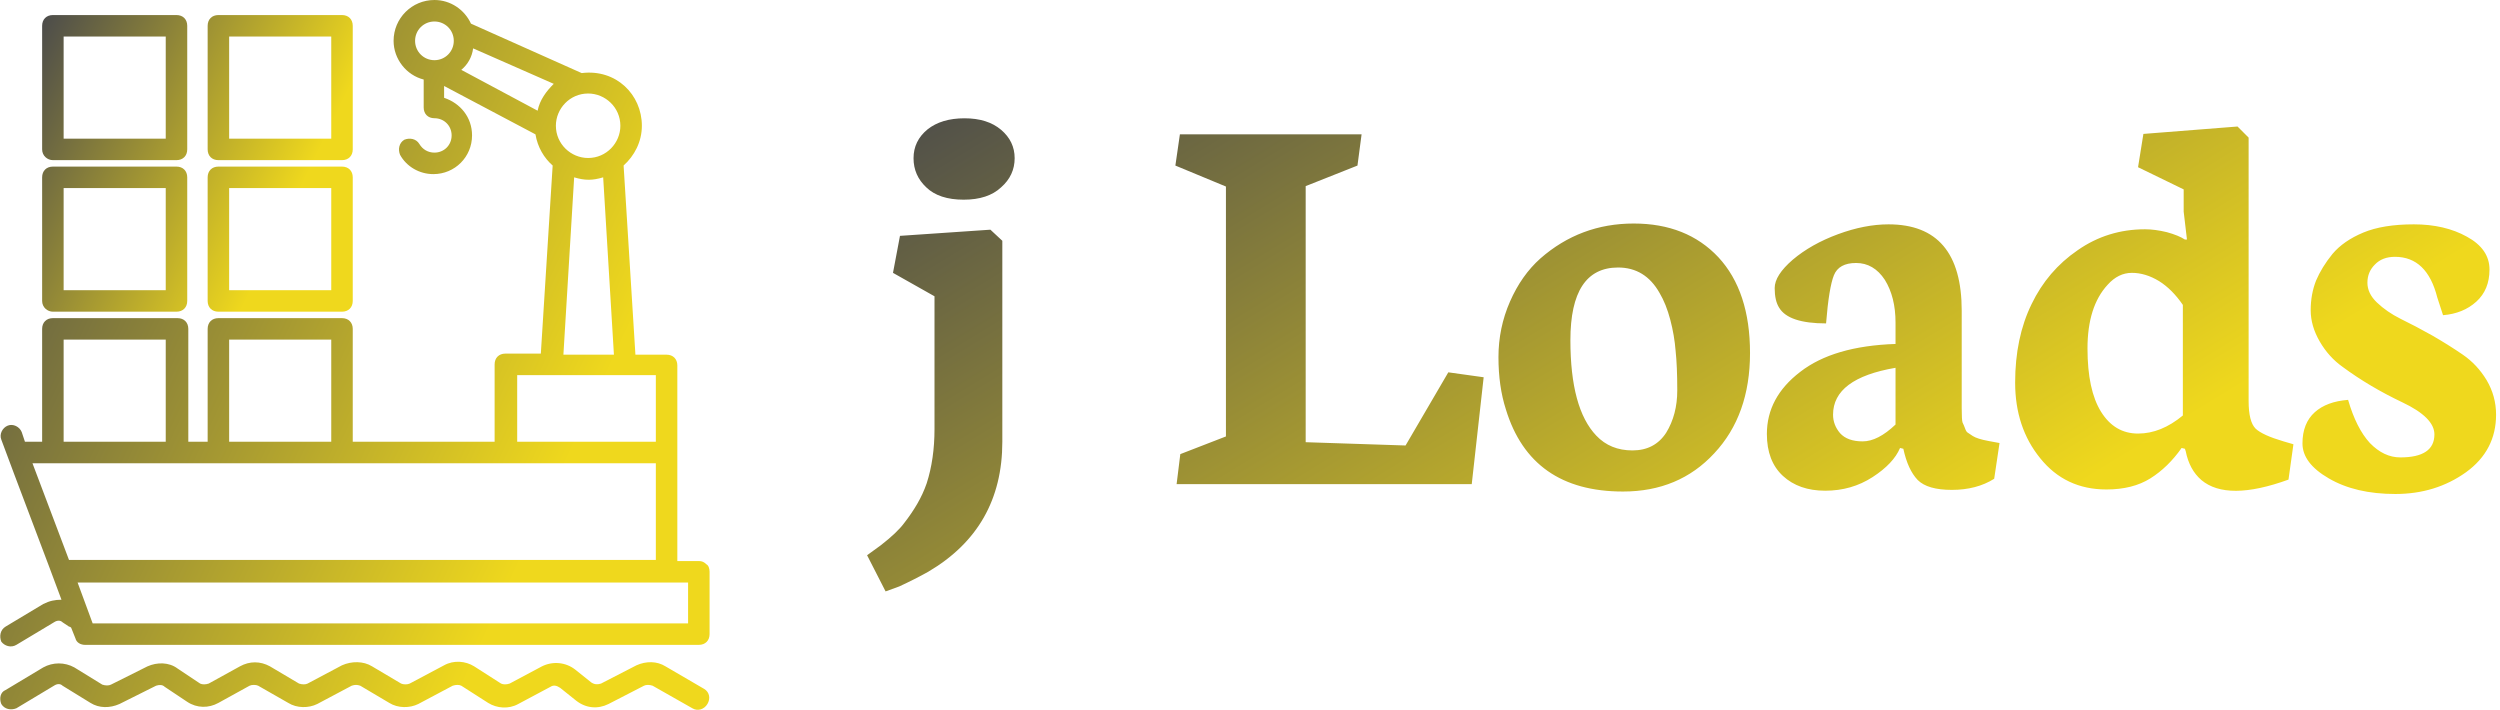
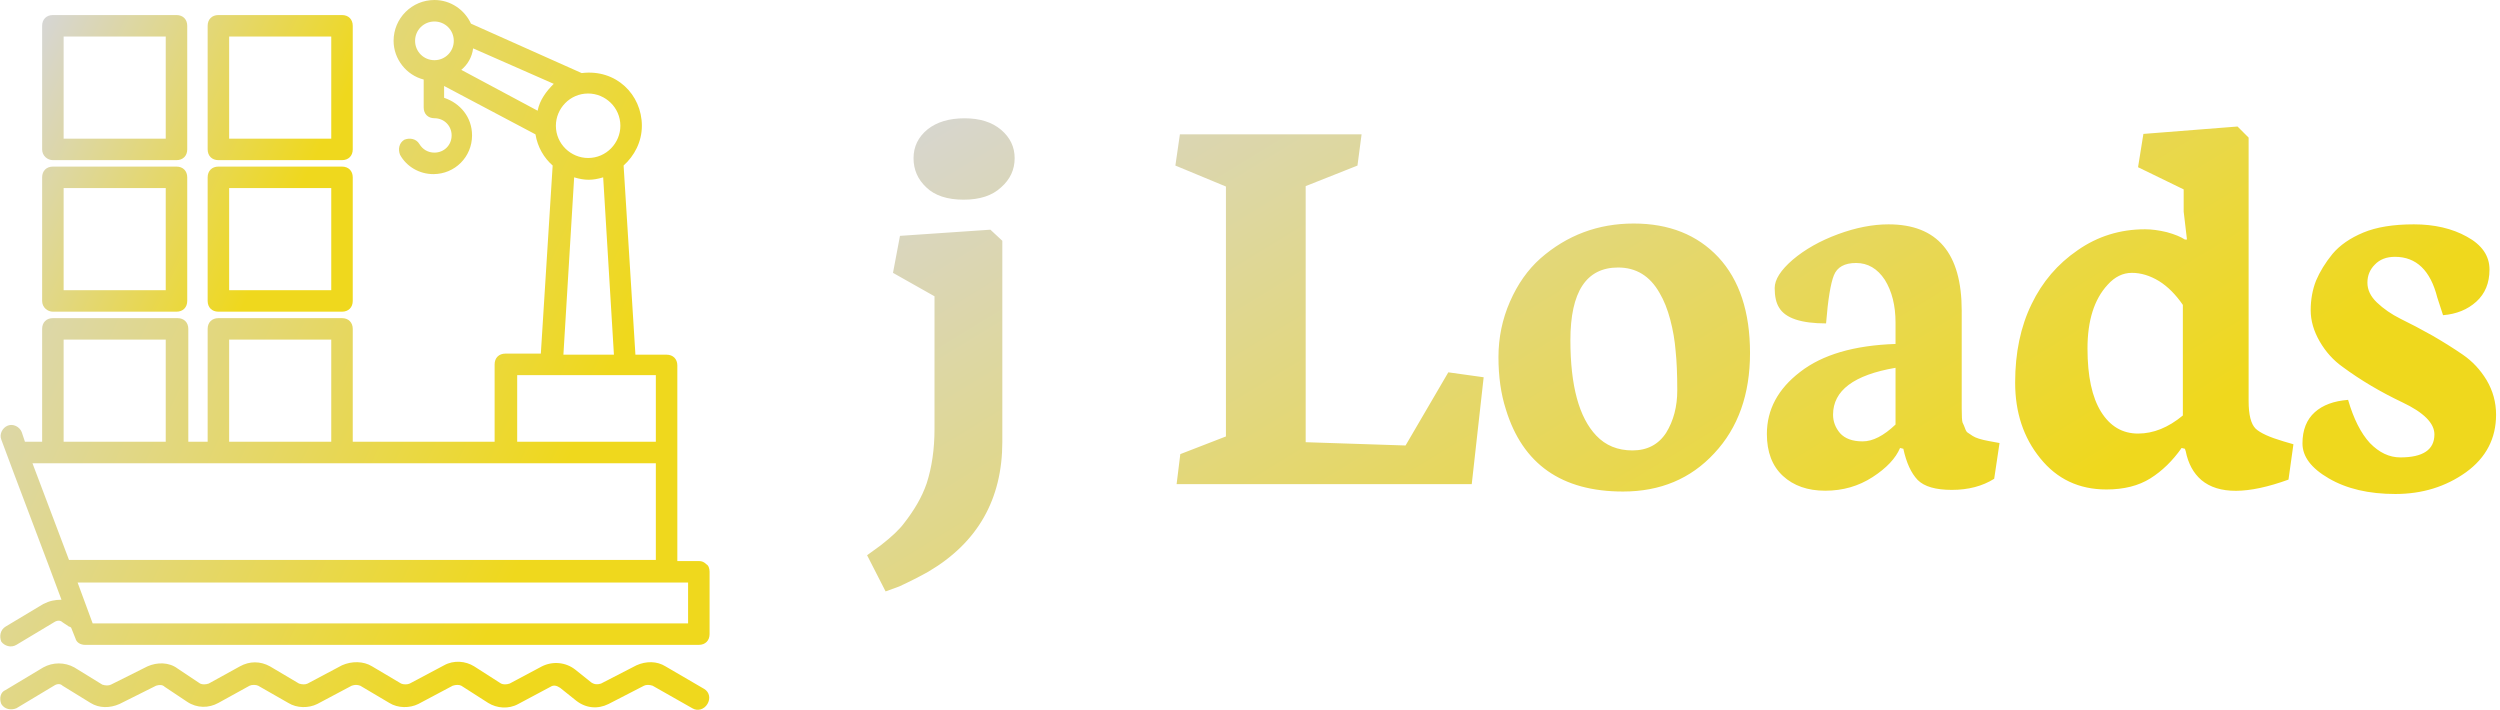
<svg xmlns="http://www.w3.org/2000/svg" data-v-423bf9ae="" viewBox="0 0 317 90" class="iconLeft">
  <defs data-v-423bf9ae="">
-     <linearGradient data-v-423bf9ae="" gradientTransform="rotate(25)" id="fe0e0e32-5bee-4ce4-924a-b2eb3a153081" x1="0%" y1="0%" x2="100%" y2="0%">
-       <stop data-v-423bf9ae="" offset="0%" style="stop-color: rgb(75, 75, 75); stop-opacity: 1;" />
+     <linearGradient data-v-423bf9ae="" gradientTransform="rotate(25)" id="bb971bbe-6bba-445e-9458-5d9401361479" x1="0%" y1="0%" x2="100%" y2="0%">
+       <stop data-v-423bf9ae="" offset="0%" style="stop-color: rgb(214, 214, 214); stop-opacity: 1;" />
      <stop data-v-423bf9ae="" offset="100%" style="stop-color: rgb(239, 216, 29); stop-opacity: 1;" />
    </linearGradient>
  </defs>
-   <g data-v-423bf9ae="" id="c4b23658-5f3c-4722-8164-efcfb1c2c1a9" fill="url(#fe0e0e32-5bee-4ce4-924a-b2eb3a153081)" transform="matrix(5.21208,0,0,5.21208,110.5726,-13.66644)">
+   <g data-v-423bf9ae="" id="6b3f4b78-3833-446f-be6a-c0dfe9ea6cc5" fill="url(#bb971bbe-6bba-445e-9458-5d9401361479)" transform="matrix(5.21208,0,0,5.21208,110.5726,-13.66644)">
    <path d="M2.23 7.48L2.23 7.48L2.23 7.48Q1.63 7.48 1.32 7.18L1.32 7.18L1.32 7.18Q1.01 6.89 1.01 6.47L1.01 6.47L1.01 6.47Q1.01 6.05 1.35 5.77L1.35 5.77L1.35 5.77Q1.69 5.50 2.25 5.50L2.25 5.50L2.25 5.50Q2.81 5.50 3.14 5.78L3.14 5.78L3.14 5.78Q3.47 6.06 3.47 6.47L3.47 6.47L3.47 6.47Q3.47 6.89 3.14 7.18L3.14 7.18L3.14 7.18Q2.82 7.48 2.23 7.48ZM0.33 17.01L-0.12 16.13L0.21 15.89L0.21 15.89Q0.61 15.58 0.78 15.35L0.78 15.35L0.78 15.35Q0.96 15.12 1.10 14.88L1.10 14.88L1.10 14.88Q1.24 14.64 1.33 14.38L1.33 14.38L1.33 14.38Q1.52 13.79 1.52 13.06L1.52 13.06L1.52 9.83L0.51 9.26L0.68 8.36L2.88 8.21L3.17 8.48L3.17 13.37L3.17 13.37Q3.17 15.47 1.37 16.53L1.37 16.53L1.37 16.53Q1.05 16.71 0.66 16.89L0.66 16.89L0.33 17.01ZM14.59 14.40L7.41 14.40L7.50 13.67L8.61 13.24L8.61 7.16L7.38 6.65L7.49 5.89L11.91 5.89L11.81 6.65L10.55 7.15L10.55 13.38L12.98 13.46L14.02 11.68L14.88 11.80L14.59 14.40ZM18.15 9.13L18.15 9.13L18.15 9.13Q16.99 9.13 16.99 10.90L16.99 10.90L16.99 10.90Q16.99 12.56 17.62 13.22L17.62 13.22L17.62 13.22Q17.96 13.58 18.50 13.58L18.50 13.58L18.50 13.58Q19.04 13.58 19.32 13.15L19.32 13.15L19.32 13.15Q19.59 12.71 19.59 12.12L19.59 12.12L19.59 12.12Q19.59 11.53 19.55 11.16L19.55 11.16L19.55 11.16Q19.52 10.78 19.42 10.40L19.42 10.40L19.42 10.40Q19.32 10.02 19.16 9.75L19.16 9.75L19.16 9.75Q18.81 9.13 18.15 9.13ZM15.42 12.58L15.42 12.58L15.42 12.58Q15.24 12.02 15.24 11.31L15.24 11.31L15.24 11.31Q15.24 10.60 15.52 9.96L15.52 9.96L15.52 9.96Q15.80 9.32 16.26 8.91L16.26 8.91L16.26 8.91Q17.23 8.06 18.53 8.06L18.53 8.06L18.53 8.06Q19.82 8.06 20.59 8.88L20.59 8.88L20.59 8.88Q21.36 9.71 21.36 11.21L21.36 11.21L21.36 11.21Q21.36 12.72 20.49 13.65L20.49 13.65L20.49 13.65Q19.63 14.58 18.27 14.58L18.27 14.58L18.27 14.58Q16.03 14.58 15.42 12.58ZM23.38 12.71L23.38 12.71L23.38 12.71Q23.38 12.96 23.55 13.16L23.55 13.16L23.55 13.16Q23.73 13.36 24.10 13.36L24.10 13.36L24.10 13.36Q24.47 13.36 24.90 12.95L24.90 12.95L24.90 11.57L24.90 11.57Q23.38 11.83 23.38 12.71ZM21.77 13.18L21.77 13.18L21.77 13.18Q21.77 12.29 22.58 11.67L22.58 11.67L22.58 11.67Q23.39 11.04 24.90 10.99L24.90 10.99L24.90 10.47L24.90 10.47Q24.90 9.85 24.64 9.43L24.64 9.43L24.64 9.43Q24.37 9.02 23.94 9.02L23.94 9.02L23.94 9.02Q23.52 9.02 23.40 9.32L23.40 9.32L23.40 9.32Q23.28 9.62 23.21 10.49L23.21 10.49L23.21 10.49Q22.30 10.49 22.07 10.11L22.07 10.11L22.07 10.11Q21.96 9.94 21.96 9.63L21.96 9.63L21.96 9.63Q21.96 9.32 22.40 8.94L22.40 8.94L22.40 8.94Q22.85 8.56 23.50 8.32L23.50 8.32L23.50 8.32Q24.15 8.08 24.73 8.08L24.73 8.08L24.73 8.08Q26.51 8.08 26.51 10.18L26.51 10.18L26.51 12.56L26.51 12.56Q26.51 12.84 26.53 12.90L26.53 12.90L26.53 12.90Q26.56 12.96 26.59 13.04L26.59 13.04L26.59 13.04Q26.62 13.13 26.66 13.15L26.66 13.15L26.66 13.15Q26.71 13.18 26.78 13.23L26.78 13.23L26.78 13.23Q26.89 13.30 27.16 13.35L27.16 13.35L27.43 13.40L27.30 14.27L27.30 14.27Q26.87 14.54 26.27 14.54L26.27 14.54L26.27 14.54Q25.68 14.54 25.44 14.30L25.44 14.30L25.44 14.30Q25.20 14.05 25.09 13.54L25.09 13.54L25.01 13.52L25.01 13.52Q24.85 13.90 24.34 14.23L24.34 14.23L24.34 14.23Q23.83 14.56 23.19 14.56L23.19 14.56L23.19 14.56Q22.55 14.56 22.16 14.20L22.16 14.20L22.16 14.20Q21.77 13.84 21.77 13.18ZM29.57 11.10L29.57 11.10L29.57 11.10Q29.57 12.11 29.90 12.64L29.90 12.64L29.90 12.64Q30.23 13.17 30.80 13.17L30.80 13.17L30.80 13.17Q31.36 13.17 31.89 12.73L31.89 12.73L31.89 10.04L31.89 10.04Q31.63 9.66 31.31 9.46L31.31 9.46L31.31 9.46Q30.98 9.26 30.65 9.26L30.65 9.26L30.65 9.26Q30.32 9.26 30.06 9.55L30.06 9.55L30.06 9.55Q29.57 10.08 29.57 11.10ZM30.03 14.53L30.03 14.53Q29.03 14.53 28.42 13.77L28.42 13.77L28.42 13.77Q27.81 13.02 27.81 11.93L27.81 11.93L27.81 11.93Q27.81 10.84 28.21 10.02L28.21 10.02L28.21 10.02Q28.60 9.21 29.33 8.71L29.33 8.71L29.33 8.71Q30.06 8.20 30.97 8.20L30.97 8.20L30.97 8.20Q31.21 8.20 31.50 8.27L31.50 8.27L31.50 8.27Q31.79 8.35 31.94 8.45L31.94 8.45L31.99 8.45L31.91 7.77L31.91 7.23L30.80 6.69L30.93 5.88L33.22 5.70L33.49 5.97L33.49 12.38L33.49 12.38Q33.49 12.88 33.66 13.05L33.66 13.05L33.66 13.05Q33.83 13.21 34.34 13.36L34.34 13.36L34.58 13.43L34.46 14.29L34.46 14.29Q32.97 14.83 32.34 14.30L32.34 14.30L32.34 14.30Q32.05 14.05 31.96 13.60L31.96 13.60L31.94 13.54L31.86 13.52L31.86 13.52Q31.53 13.99 31.10 14.26L31.10 14.26L31.10 14.26Q30.67 14.53 30.03 14.53L30.03 14.53ZM37.06 14.64L37.06 14.64L37.06 14.64Q36.09 14.64 35.44 14.26L35.44 14.26L35.44 14.26Q34.80 13.89 34.80 13.41L34.80 13.41L34.80 13.41Q34.80 12.92 35.10 12.65L35.10 12.65L35.10 12.65Q35.39 12.39 35.91 12.35L35.91 12.35L35.91 12.35Q36.11 13.04 36.44 13.40L36.44 13.40L36.44 13.40Q36.78 13.75 37.18 13.75L37.18 13.75L37.18 13.75Q38.01 13.75 38.01 13.19L38.01 13.19L38.01 13.19Q38.01 12.78 37.23 12.41L37.23 12.41L37.23 12.41Q36.43 12.03 35.78 11.55L35.78 11.55L35.78 11.55Q35.44 11.31 35.22 10.93L35.22 10.93L35.22 10.93Q35 10.55 35 10.17L35 10.17L35 10.17Q35 9.78 35.13 9.45L35.13 9.45L35.13 9.45Q35.27 9.12 35.53 8.80L35.53 8.80L35.53 8.80Q35.80 8.48 36.28 8.28L36.28 8.28L36.28 8.28Q36.76 8.08 37.51 8.08L37.51 8.08L37.51 8.08Q38.26 8.08 38.80 8.38L38.80 8.38L38.80 8.38Q39.35 8.68 39.35 9.18L39.35 9.18L39.35 9.18Q39.35 9.67 39.03 9.96L39.03 9.96L39.03 9.96Q38.71 10.25 38.22 10.29L38.22 10.29L38.08 9.86L38.08 9.86Q37.83 8.87 37.05 8.87L37.05 8.87L37.05 8.87Q36.74 8.87 36.56 9.06L36.56 9.06L36.56 9.06Q36.38 9.24 36.38 9.50L36.38 9.50L36.38 9.50Q36.38 9.76 36.61 9.98L36.61 9.98L36.61 9.98Q36.85 10.21 37.19 10.38L37.19 10.38L37.19 10.38Q37.54 10.55 37.95 10.78L37.95 10.78L37.95 10.78Q38.35 11.01 38.70 11.25L38.70 11.25L38.70 11.25Q39.05 11.49 39.28 11.87L39.28 11.87L39.28 11.87Q39.51 12.26 39.51 12.71L39.51 12.71L39.51 12.71Q39.51 13.58 38.78 14.11L38.78 14.11L38.78 14.11Q38.04 14.64 37.06 14.64Z" />
  </g>
  <defs data-v-423bf9ae="">
-     <linearGradient data-v-423bf9ae="" gradientTransform="rotate(25)" id="cf69f7e7-8f59-40af-a85b-ed68d5f09498" x1="0%" y1="0%" x2="100%" y2="0%">
-       <stop data-v-423bf9ae="" offset="0%" style="stop-color: rgb(75, 75, 75); stop-opacity: 1;" />
+     <linearGradient data-v-423bf9ae="" gradientTransform="rotate(25)" id="ac6dcfc9-d9a8-4c7a-9c78-c55dea4e2c23" x1="0%" y1="0%" x2="100%" y2="0%">
+       <stop data-v-423bf9ae="" offset="0%" style="stop-color: rgb(214, 214, 214); stop-opacity: 1;" />
      <stop data-v-423bf9ae="" offset="100%" style="stop-color: rgb(239, 216, 29); stop-opacity: 1;" />
    </linearGradient>
  </defs>
-   <g data-v-423bf9ae="" id="dfc3607c-36e8-4fb2-adbc-e3e4f38a9476" transform="matrix(1.36283,0,0,1.36283,0.02786093,-0.000001315493)" stroke="none" fill="url(#cf69f7e7-8f59-40af-a85b-ed68d5f09498)">
+   <g data-v-423bf9ae="" id="e9724a3c-9a15-4c1d-ad0b-e64046f998d6" transform="matrix(1.36283,0,0,1.36283,0.02786093,-0.000001315493)" stroke="none" fill="url(#ac6dcfc9-d9a8-4c7a-9c78-c55dea4e2c23)">
    <path d="M65.7 52.5c-.2-.2-.4-.3-.7-.3h-2V34c0-.6-.4-1-1-1h-2.9L58 15.4c1-.9 1.7-2.2 1.7-3.7 0-2.9-2.4-5.3-5.6-4.9L43.8 2.2C43.2.9 41.9 0 40.4 0c-2.1 0-3.8 1.7-3.8 3.8 0 1.7 1.2 3.2 2.8 3.6V10c0 .6.4 1 1 1 .9 0 1.6.7 1.6 1.6 0 .9-.7 1.6-1.6 1.6-.6 0-1.1-.3-1.4-.8-.3-.5-.9-.6-1.4-.4-.5.3-.6.9-.4 1.4.6 1.1 1.8 1.8 3.1 1.8 2 0 3.6-1.6 3.6-3.6 0-1.7-1.1-3-2.6-3.5V8l8.5 4.5c.2 1.2.8 2.2 1.6 2.9l-1.1 17.5H47c-.6 0-1 .4-1 1v7.2H32.8V30.6c0-.6-.4-1-1-1H20.3c-.6 0-1 .4-1 1v10.5h-1.8V30.6c0-.6-.4-1-1-1H4.9c-.6 0-1 .4-1 1v10.5H2.3l-.3-.9c-.2-.5-.8-.8-1.3-.6-.5.2-.8.8-.6 1.3 1.1 3 4.5 11.9 5.6 14.9-.6 0-1.1.1-1.7.4L.5 58.3c-.5.3-.6.9-.4 1.4.3.4.9.6 1.4.3L5 57.9c.3-.2.6-.2.8 0l.6.4s.1 0 .2.1l.4 1c.1.4.5.6.9.6H65c.6 0 1-.4 1-1v-5.8c0-.3-.1-.6-.3-.7zm-8-40.8c0 1.6-1.3 3-3 3-1.6 0-3-1.3-3-3 0-1.6 1.3-3 3-3 1.6 0 3 1.3 3 3zM50 10.3l-7.1-3.8c.6-.5 1-1.2 1.1-2l7.5 3.3c-.7.7-1.3 1.5-1.5 2.5zM38.6 3.8c0-1 .8-1.8 1.8-1.8s1.8.8 1.8 1.8-.8 1.8-1.8 1.8-1.8-.8-1.8-1.8zm14.8 12.7c1 .3 1.7.3 2.7 0l1 16.5h-4.7l1-16.5zm-5.3 18.4H61v6.2H48.1v-6.2zm-26.8-3.3h9.5v9.5h-9.5v-9.5zm-15.4 0h9.5v9.5H5.9v-9.5zM61 43.1v9H6.4l-3.4-9h58zM64 58H8.6l-1.4-3.8H64V58zM65.5 64.1L61.9 62c-.8-.5-1.8-.5-2.7-.1l-3.3 1.7c-.3.1-.6.1-.9-.1l-1.5-1.2c-.9-.7-2.1-.8-3.1-.3l-3 1.6c-.3.1-.6.1-.8 0L44.1 62c-.8-.5-1.9-.6-2.8-.1l-3.2 1.7c-.2.1-.6.1-.8 0L34.6 62c-.8-.5-1.9-.5-2.8-.1l-3.2 1.7c-.2.1-.5.1-.8 0L25.1 62c-.9-.5-1.9-.5-2.8 0l-2.9 1.6c-.3.1-.6.1-.8 0l-2.1-1.4c-.8-.6-1.9-.6-2.8-.2l-3.4 1.7c-.2.1-.5.1-.8 0l-2.6-1.6c-.9-.5-2-.5-2.9 0L.5 64.2c-.5.2-.6.8-.4 1.3.3.5.9.6 1.4.4L5 63.8c.3-.2.6-.2.8 0l2.6 1.6c.8.5 1.8.5 2.7.1l3.4-1.7c.3-.1.6-.1.8.1l2.1 1.4c.9.6 2 .6 2.9.1l2.9-1.6c.2-.1.6-.1.8 0l2.8 1.6c.8.5 1.9.5 2.7.1l3.2-1.7c.3-.1.5-.1.8 0l2.7 1.6c.8.5 1.9.5 2.7.1l3.2-1.7c.3-.1.6-.1.8 0l2.5 1.6c.8.5 1.9.6 2.8.1l3-1.6c.3-.2.6-.1.9.1l1.5 1.2c.9.7 2 .8 3 .3l3.3-1.7c.2-.1.5-.1.8 0l3.7 2.1c.5.3 1.1.1 1.4-.4.3-.5.2-1.1-.3-1.4z" />
    <path d="M4.9 29h11.5c.6 0 1-.4 1-1V16.5c0-.6-.4-1-1-1H4.9c-.6 0-1 .4-1 1V28c0 .6.5 1 1 1zm1-11.5h9.5V27H5.9v-9.5zM20.3 29h11.5c.6 0 1-.4 1-1V16.5c0-.6-.4-1-1-1H20.3c-.6 0-1 .4-1 1V28c0 .6.4 1 1 1zm1-11.5h9.5V27h-9.5v-9.5zM4.9 14.9h11.5c.6 0 1-.4 1-1V2.4c0-.6-.4-1-1-1H4.9c-.6 0-1 .4-1 1v11.5c0 .6.5 1 1 1zm1-11.5h9.5v9.5H5.9V3.4zM20.3 14.9h11.5c.6 0 1-.4 1-1V2.4c0-.6-.4-1-1-1H20.3c-.6 0-1 .4-1 1v11.5c0 .6.4 1 1 1zm1-11.5h9.5v9.5h-9.5V3.4z" />
  </g>
</svg>
